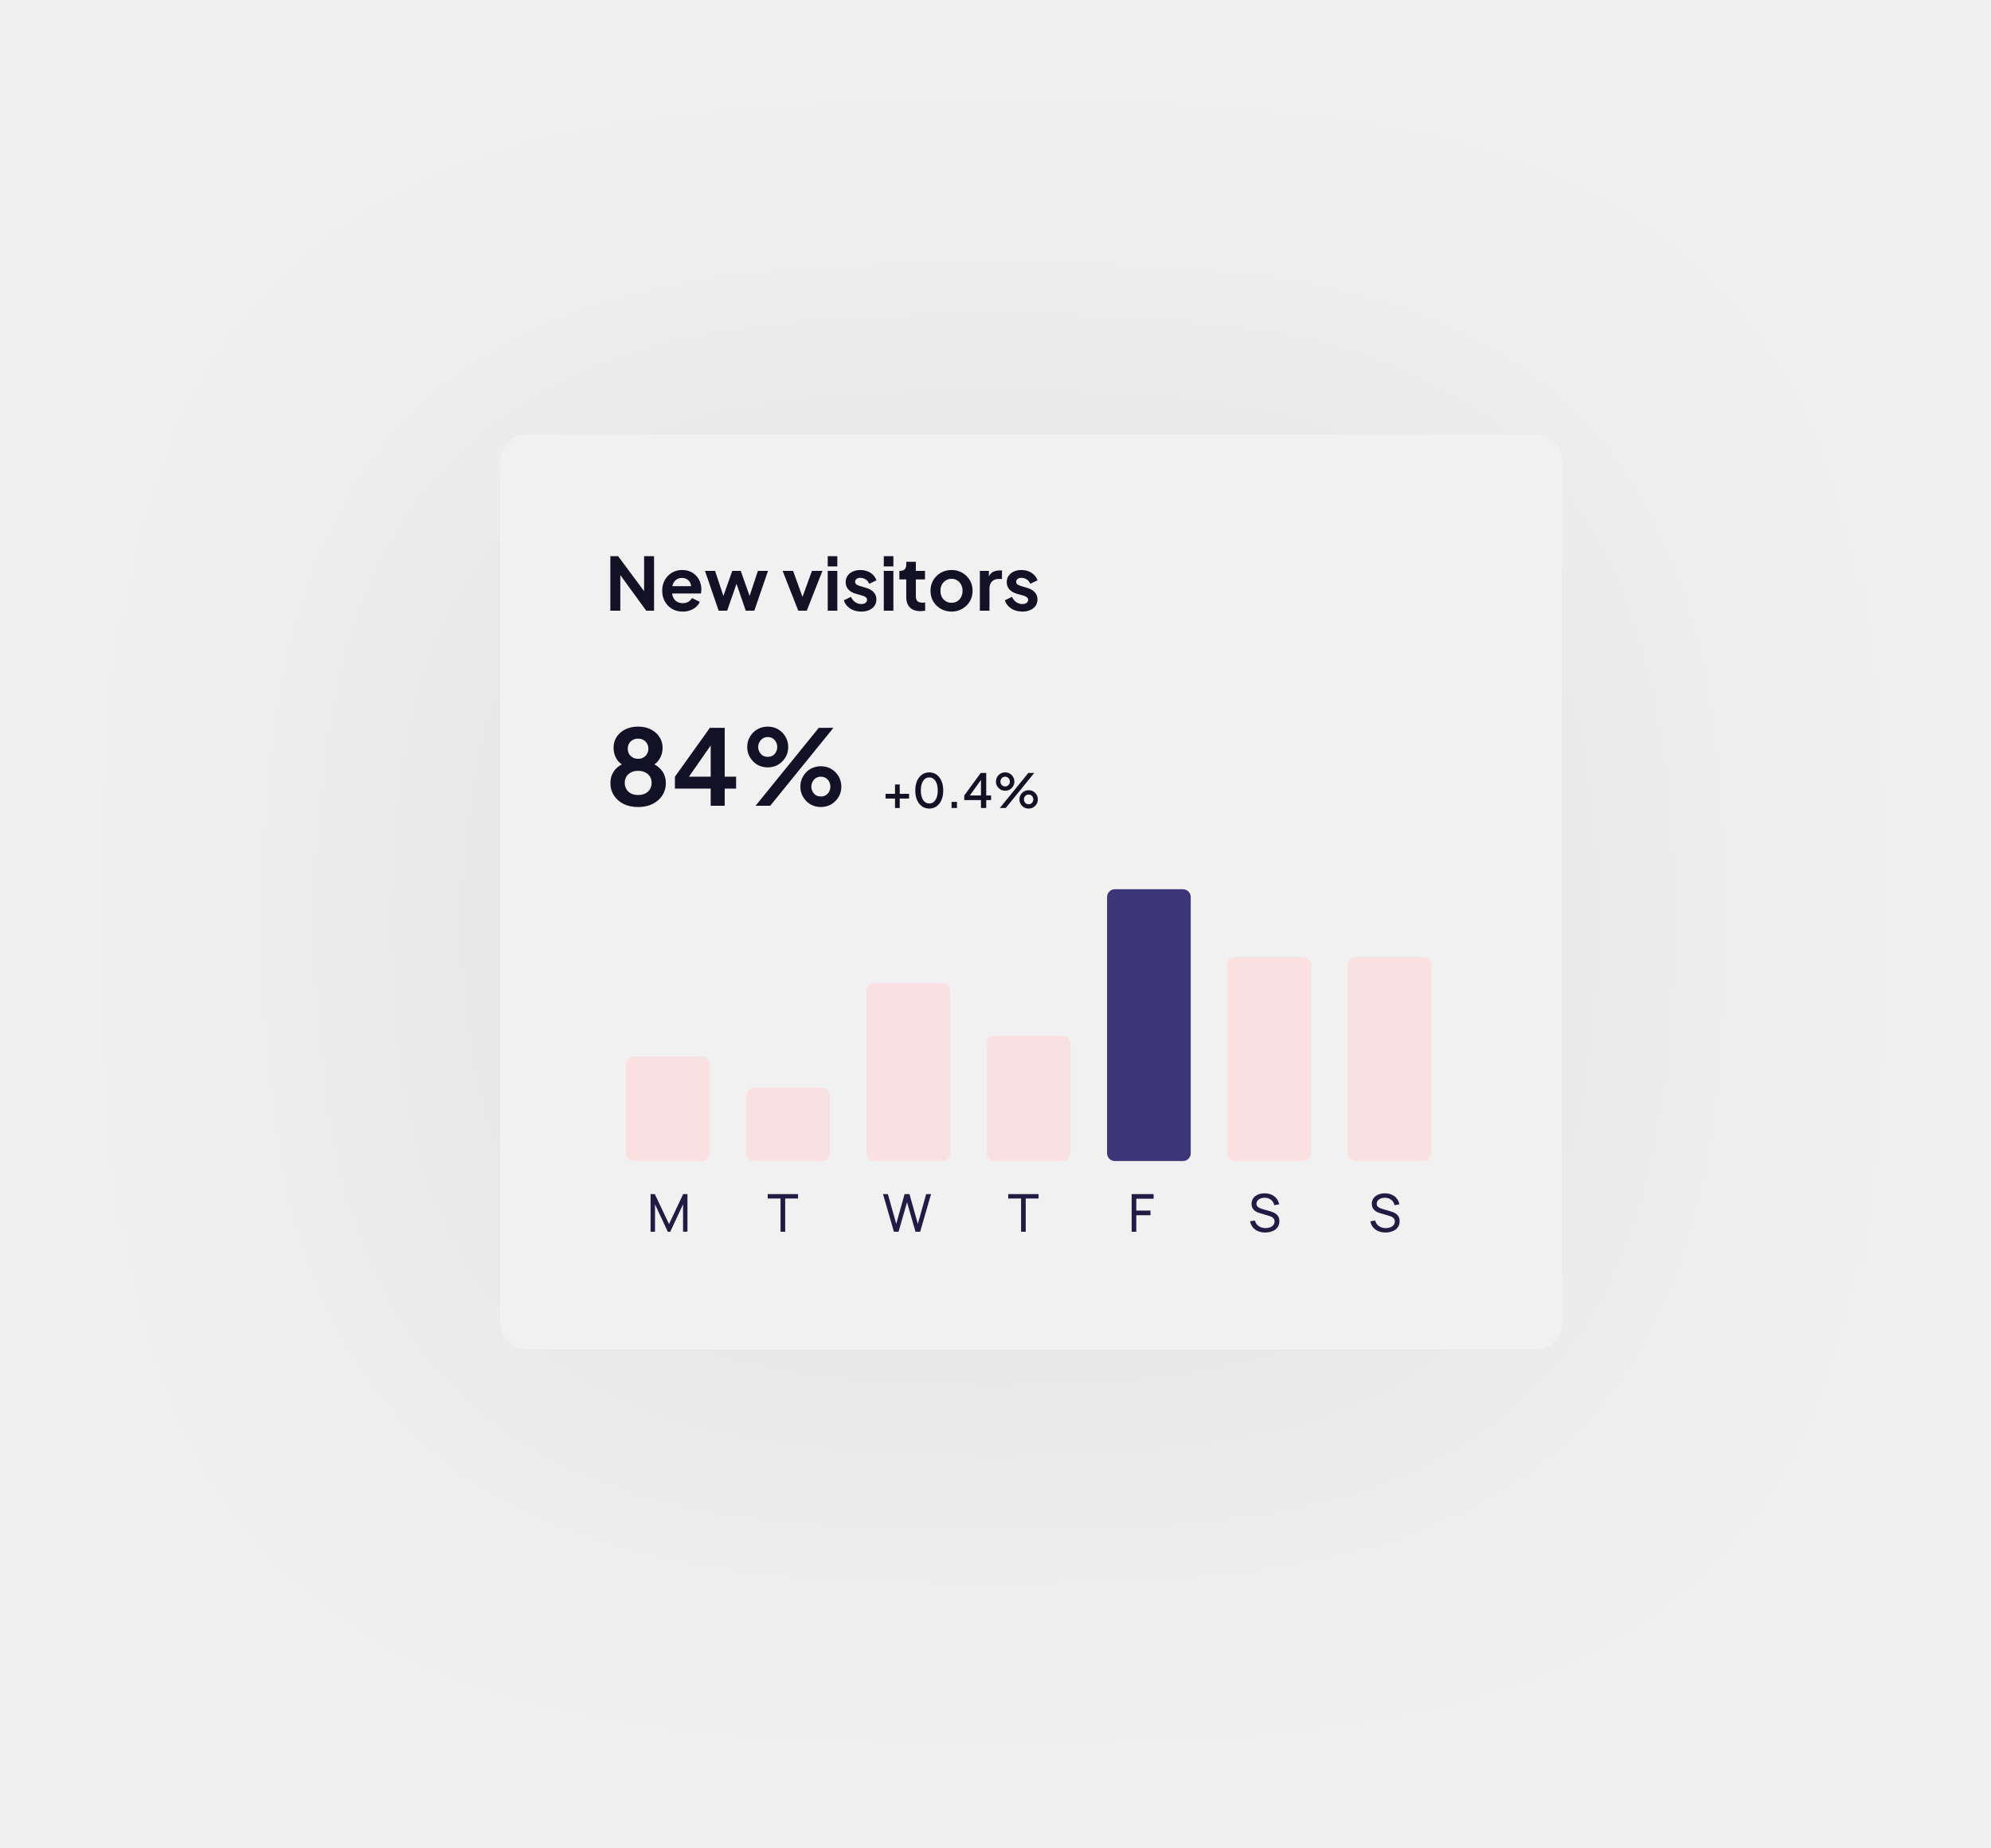
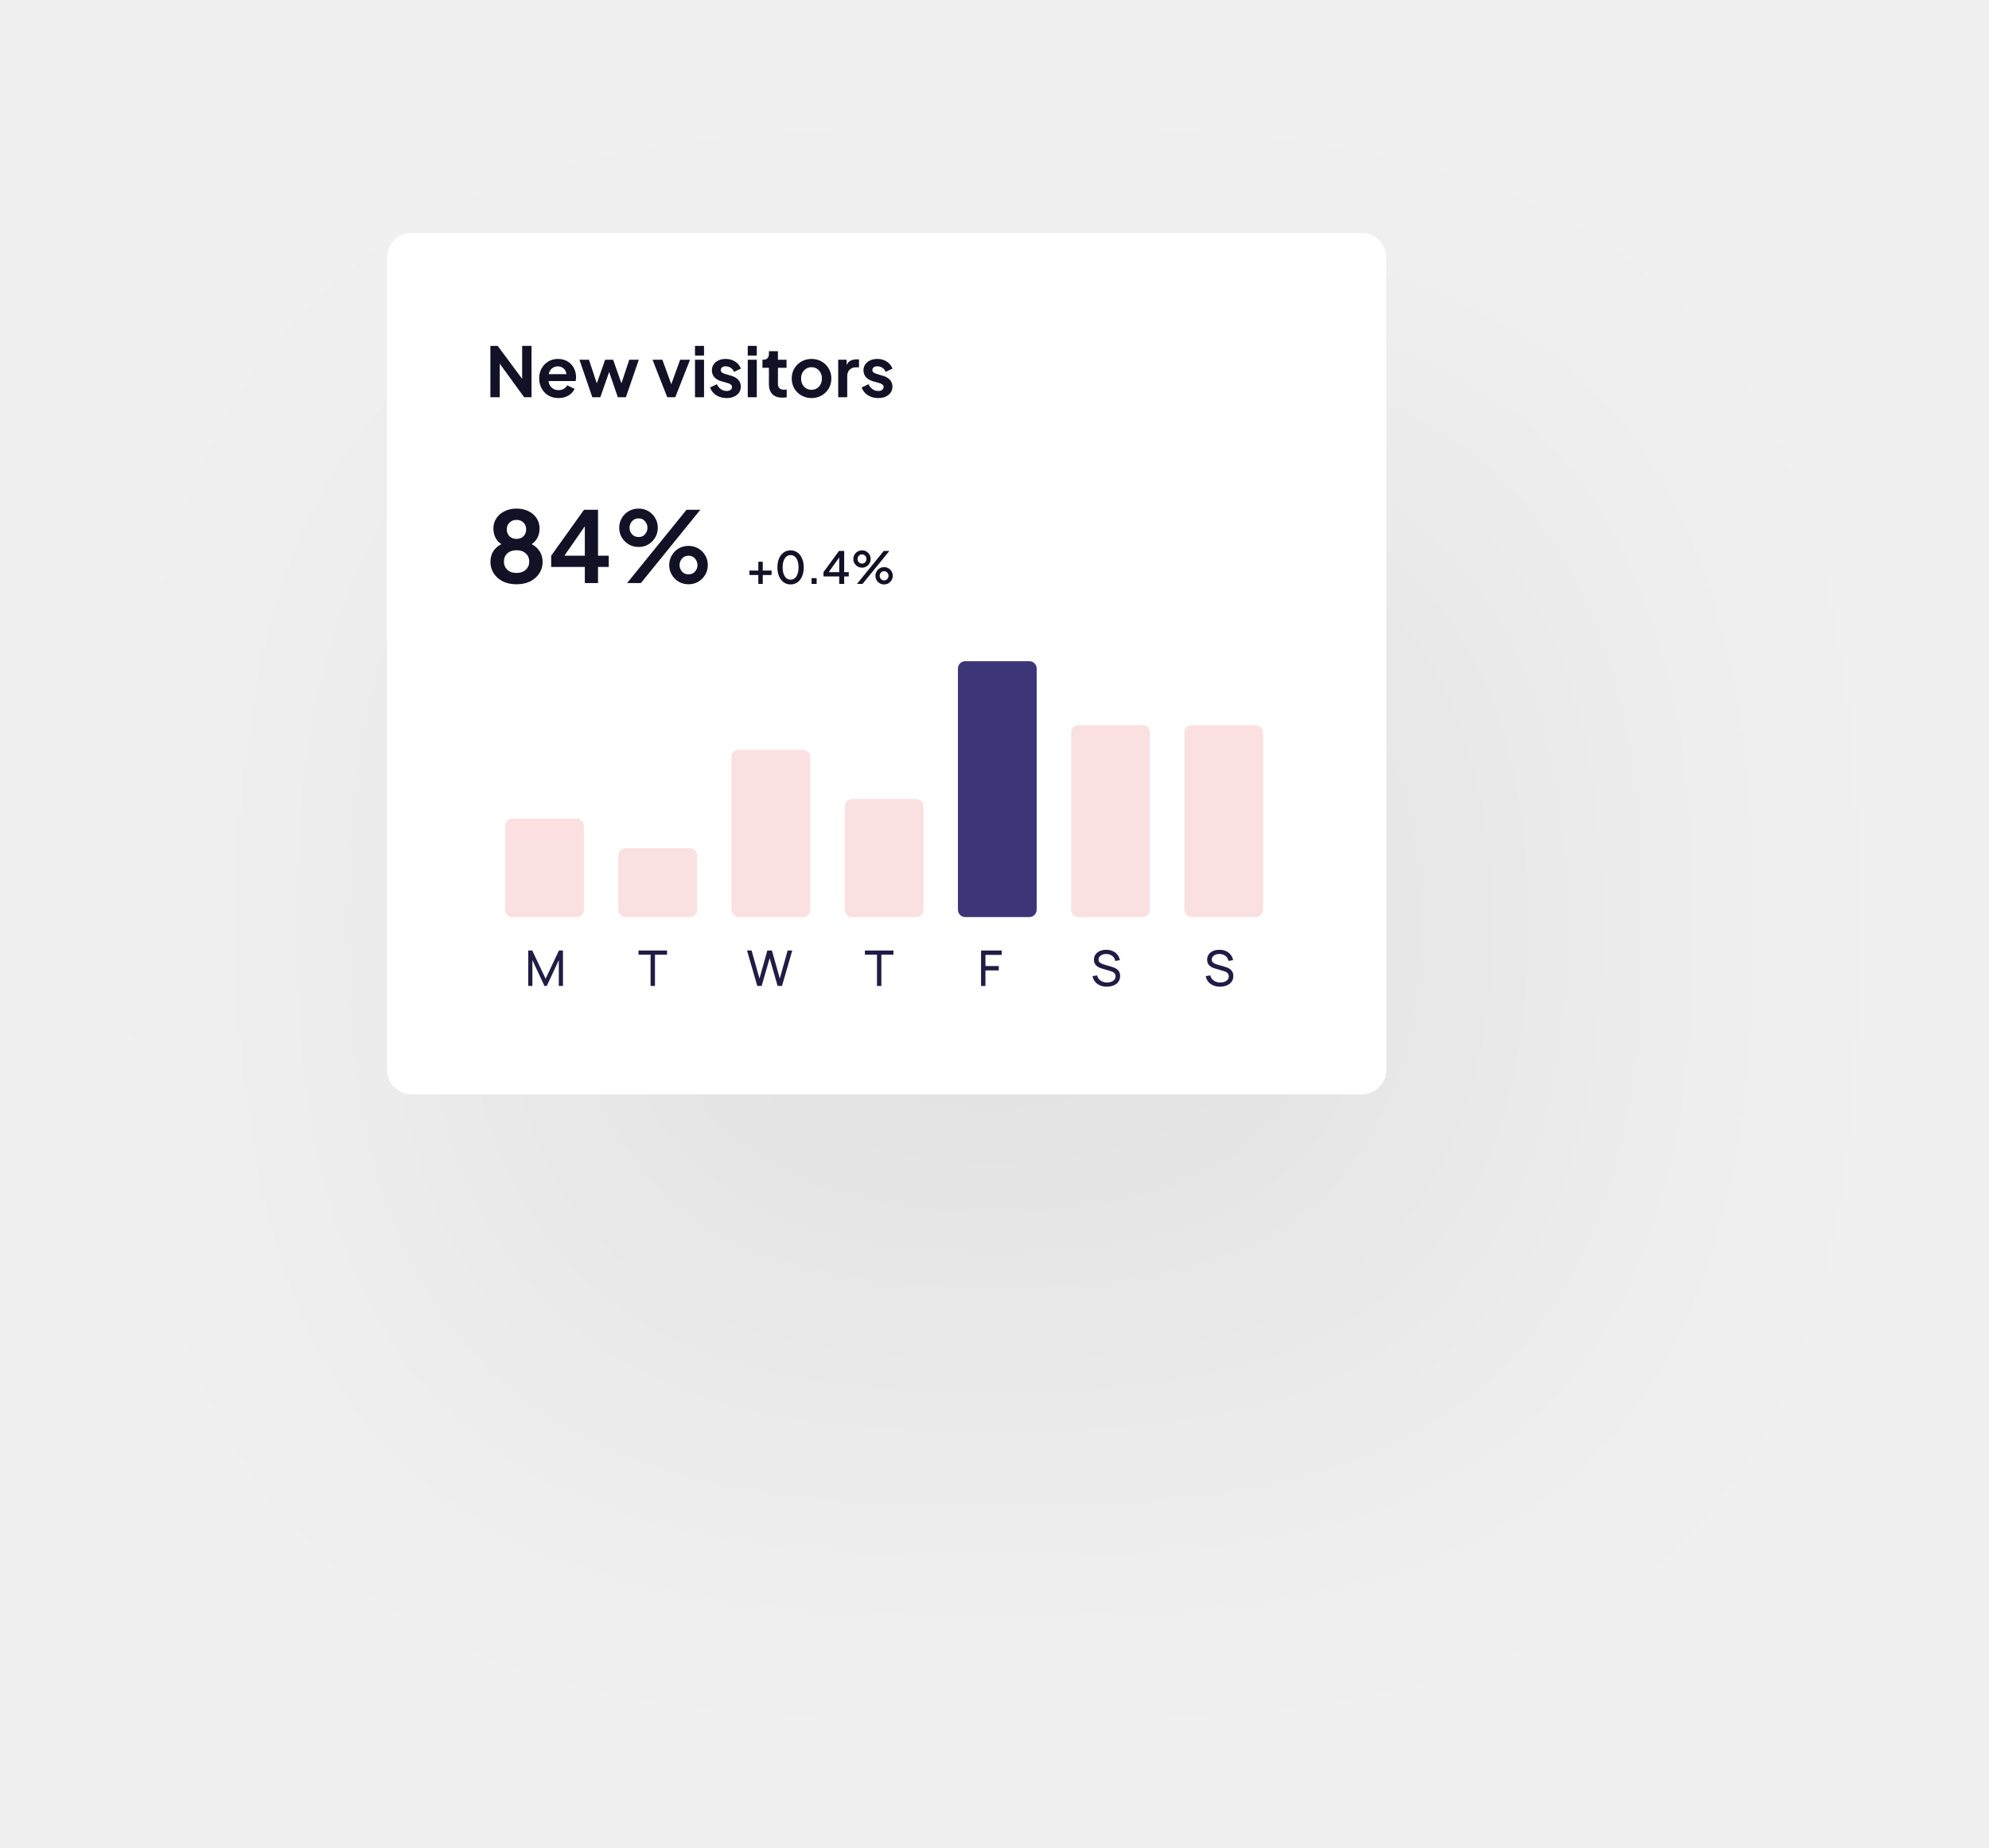
- <svg xmlns="http://www.w3.org/2000/svg" width="362" height="336" viewBox="0 0 362 336" fill="none">
-   <g filter="url(#filter0_d_1_387)">
-     <rect x="91" y="79" width="193" height="166.379" rx="4.754" fill="white" fill-opacity="0.04" shape-rendering="crispEdges" />
+ <svg xmlns="http://www.w3.org/2000/svg" width="478" height="444" viewBox="0 0 478 444" fill="none">
+   <g filter="url(#filter0_d_1_358)">
+     <rect x="93" y="56" width="240.12" height="207" rx="5.914" fill="white" />
  </g>
-   <path d="M110.973 111.064V101.148H112.384L117.841 108.495L117.109 108.641V101.148H118.919V111.064H117.495L112.118 103.663L112.783 103.517V111.064H110.973ZM124.126 111.224C123.381 111.224 122.729 111.055 122.17 110.718C121.611 110.381 121.176 109.924 120.865 109.347C120.555 108.77 120.399 108.131 120.399 107.43C120.399 106.703 120.555 106.059 120.865 105.5C121.185 104.932 121.615 104.484 122.156 104.156C122.706 103.828 123.319 103.663 123.993 103.663C124.561 103.663 125.058 103.757 125.484 103.943C125.919 104.129 126.287 104.387 126.589 104.715C126.89 105.043 127.121 105.42 127.281 105.846C127.441 106.263 127.52 106.716 127.52 107.204C127.52 107.328 127.512 107.457 127.494 107.59C127.485 107.723 127.463 107.838 127.427 107.936H121.837V106.605H126.442L125.617 107.231C125.697 106.822 125.675 106.459 125.55 106.139C125.435 105.82 125.24 105.567 124.965 105.38C124.699 105.194 124.375 105.101 123.993 105.101C123.629 105.101 123.305 105.194 123.021 105.38C122.738 105.558 122.52 105.824 122.369 106.179C122.227 106.525 122.174 106.947 122.21 107.444C122.174 107.887 122.232 108.282 122.383 108.628C122.542 108.965 122.773 109.227 123.075 109.413C123.385 109.6 123.74 109.693 124.14 109.693C124.539 109.693 124.876 109.609 125.151 109.44C125.435 109.272 125.657 109.045 125.817 108.761L127.228 109.453C127.086 109.799 126.864 110.106 126.562 110.372C126.26 110.638 125.901 110.847 125.484 110.997C125.076 111.148 124.623 111.224 124.126 111.224ZM130.666 111.064L128.177 103.823H130.013L131.837 109.32L131.198 109.307L133.141 103.823H134.685L136.615 109.307L135.977 109.32L137.8 103.823H139.637L137.148 111.064H135.591L133.621 105.327H134.206L132.21 111.064H130.666ZM145.141 111.064L142.293 103.823H144.196L146.259 109.52H145.554L147.63 103.823H149.534L146.685 111.064H145.141ZM150.497 111.064V103.823H152.241V111.064H150.497ZM150.497 103.011V101.148H152.241V103.011H150.497ZM156.606 111.224C155.834 111.224 155.16 111.042 154.583 110.678C154.015 110.305 153.625 109.804 153.412 109.174L154.716 108.548C154.903 108.956 155.16 109.276 155.488 109.507C155.825 109.737 156.198 109.853 156.606 109.853C156.926 109.853 157.179 109.782 157.365 109.64C157.551 109.498 157.644 109.311 157.644 109.081C157.644 108.939 157.605 108.823 157.525 108.735C157.454 108.637 157.352 108.557 157.219 108.495C157.094 108.424 156.957 108.366 156.806 108.322L155.621 107.989C155.009 107.812 154.543 107.541 154.224 107.177C153.913 106.814 153.758 106.383 153.758 105.886C153.758 105.443 153.869 105.057 154.091 104.728C154.321 104.391 154.636 104.129 155.036 103.943C155.444 103.757 155.91 103.663 156.433 103.663C157.117 103.663 157.72 103.828 158.243 104.156C158.767 104.484 159.14 104.946 159.362 105.54L158.03 106.166C157.906 105.837 157.698 105.576 157.405 105.38C157.112 105.185 156.784 105.088 156.42 105.088C156.127 105.088 155.896 105.154 155.728 105.287C155.559 105.42 155.475 105.593 155.475 105.806C155.475 105.939 155.51 106.055 155.581 106.152C155.652 106.25 155.75 106.33 155.874 106.392C156.007 106.454 156.158 106.512 156.327 106.565L157.485 106.911C158.079 107.089 158.536 107.355 158.856 107.71C159.184 108.065 159.348 108.5 159.348 109.014C159.348 109.449 159.233 109.835 159.002 110.172C158.771 110.5 158.452 110.758 158.044 110.944C157.636 111.131 157.156 111.224 156.606 111.224ZM160.688 111.064V103.823H162.432V111.064H160.688ZM160.688 103.011V101.148H162.432V103.011H160.688ZM167.343 111.144C166.526 111.144 165.892 110.922 165.439 110.478C164.996 110.026 164.774 109.391 164.774 108.575V105.38H163.523V103.823H163.656C164.011 103.823 164.286 103.73 164.481 103.544C164.676 103.357 164.774 103.087 164.774 102.732V102.173H166.518V103.823H168.181V105.38H166.518V108.482C166.518 108.721 166.557 108.925 166.637 109.094C166.726 109.263 166.859 109.391 167.037 109.48C167.223 109.569 167.458 109.613 167.742 109.613C167.804 109.613 167.875 109.609 167.955 109.6C168.044 109.591 168.128 109.582 168.208 109.573V111.064C168.084 111.082 167.942 111.099 167.782 111.117C167.622 111.135 167.476 111.144 167.343 111.144ZM173.016 111.224C172.306 111.224 171.658 111.06 171.072 110.731C170.496 110.403 170.034 109.955 169.688 109.387C169.351 108.819 169.182 108.171 169.182 107.444C169.182 106.716 169.351 106.068 169.688 105.5C170.034 104.932 170.496 104.484 171.072 104.156C171.649 103.828 172.297 103.663 173.016 103.663C173.726 103.663 174.369 103.828 174.946 104.156C175.522 104.484 175.979 104.932 176.317 105.5C176.663 106.059 176.836 106.707 176.836 107.444C176.836 108.171 176.663 108.819 176.317 109.387C175.971 109.955 175.509 110.403 174.932 110.731C174.356 111.06 173.717 111.224 173.016 111.224ZM173.016 109.626C173.406 109.626 173.748 109.533 174.041 109.347C174.342 109.161 174.577 108.903 174.746 108.575C174.923 108.238 175.012 107.861 175.012 107.444C175.012 107.018 174.923 106.645 174.746 106.325C174.577 105.997 174.342 105.74 174.041 105.553C173.748 105.358 173.406 105.261 173.016 105.261C172.616 105.261 172.266 105.358 171.964 105.553C171.662 105.74 171.423 105.997 171.245 106.325C171.077 106.645 170.992 107.018 170.992 107.444C170.992 107.861 171.077 108.238 171.245 108.575C171.423 108.903 171.662 109.161 171.964 109.347C172.266 109.533 172.616 109.626 173.016 109.626ZM178.158 111.064V103.823H179.795V105.434L179.662 105.194C179.831 104.653 180.092 104.276 180.447 104.063C180.811 103.85 181.246 103.743 181.752 103.743H182.178V105.287H181.552C181.055 105.287 180.656 105.443 180.354 105.753C180.053 106.055 179.902 106.481 179.902 107.031V111.064H178.158ZM185.892 111.224C185.12 111.224 184.445 111.042 183.868 110.678C183.301 110.305 182.91 109.804 182.697 109.174L184.002 108.548C184.188 108.956 184.445 109.276 184.774 109.507C185.111 109.737 185.483 109.853 185.892 109.853C186.211 109.853 186.464 109.782 186.65 109.64C186.837 109.498 186.93 109.311 186.93 109.081C186.93 108.939 186.89 108.823 186.81 108.735C186.739 108.637 186.637 108.557 186.504 108.495C186.38 108.424 186.242 108.366 186.091 108.322L184.907 107.989C184.294 107.812 183.829 107.541 183.509 107.177C183.199 106.814 183.043 106.383 183.043 105.886C183.043 105.443 183.154 105.057 183.376 104.728C183.607 104.391 183.922 104.129 184.321 103.943C184.729 103.757 185.195 103.663 185.719 103.663C186.402 103.663 187.005 103.828 187.529 104.156C188.052 104.484 188.425 104.946 188.647 105.54L187.316 106.166C187.192 105.837 186.983 105.576 186.69 105.38C186.397 105.185 186.069 105.088 185.705 105.088C185.412 105.088 185.182 105.154 185.013 105.287C184.845 105.42 184.76 105.593 184.76 105.806C184.76 105.939 184.796 106.055 184.867 106.152C184.938 106.25 185.035 106.33 185.16 106.392C185.293 106.454 185.444 106.512 185.612 106.565L186.77 106.911C187.365 107.089 187.822 107.355 188.141 107.71C188.469 108.065 188.634 108.5 188.634 109.014C188.634 109.449 188.518 109.835 188.288 110.172C188.057 110.5 187.737 110.758 187.329 110.944C186.921 111.131 186.442 111.224 185.892 111.224Z" fill="#131126" />
-   <path d="M116.023 146.766C114.996 146.766 114.103 146.575 113.342 146.195C112.594 145.802 112.011 145.276 111.593 144.617C111.187 143.958 110.984 143.235 110.984 142.449C110.984 141.524 111.231 140.744 111.726 140.11C112.22 139.464 112.936 138.988 113.874 138.684L113.722 139.312C113.05 139.096 112.518 138.678 112.125 138.057C111.745 137.436 111.555 136.751 111.555 136.003C111.555 135.255 111.745 134.59 112.125 134.007C112.505 133.423 113.031 132.967 113.703 132.638C114.375 132.308 115.148 132.143 116.023 132.143C116.885 132.143 117.646 132.308 118.305 132.638C118.977 132.967 119.503 133.423 119.883 134.007C120.276 134.59 120.473 135.255 120.473 136.003C120.473 136.764 120.276 137.455 119.883 138.076C119.503 138.684 118.977 139.103 118.305 139.331L118.172 138.665C119.11 138.995 119.826 139.483 120.32 140.129C120.815 140.763 121.062 141.543 121.062 142.468C121.062 143.254 120.853 143.977 120.435 144.636C120.029 145.282 119.446 145.802 118.685 146.195C117.937 146.575 117.05 146.766 116.023 146.766ZM116.023 144.579C116.518 144.579 116.949 144.49 117.316 144.313C117.684 144.122 117.969 143.863 118.172 143.533C118.375 143.191 118.476 142.804 118.476 142.373C118.476 141.929 118.375 141.549 118.172 141.232C117.969 140.903 117.684 140.649 117.316 140.472C116.949 140.281 116.518 140.186 116.023 140.186C115.529 140.186 115.098 140.281 114.73 140.472C114.375 140.649 114.096 140.903 113.893 141.232C113.691 141.549 113.589 141.929 113.589 142.373C113.589 142.804 113.691 143.191 113.893 143.533C114.096 143.863 114.375 144.122 114.73 144.313C115.098 144.49 115.529 144.579 116.023 144.579ZM116.023 138C116.391 138 116.714 137.917 116.993 137.753C117.272 137.588 117.487 137.372 117.639 137.106C117.804 136.827 117.887 136.51 117.887 136.155C117.887 135.8 117.804 135.49 117.639 135.224C117.487 134.945 117.272 134.729 116.993 134.577C116.714 134.412 116.391 134.33 116.023 134.33C115.656 134.33 115.326 134.412 115.034 134.577C114.755 134.729 114.534 134.945 114.369 135.224C114.217 135.49 114.141 135.8 114.141 136.155C114.141 136.51 114.217 136.827 114.369 137.106C114.534 137.372 114.755 137.588 115.034 137.753C115.326 137.917 115.656 138 116.023 138ZM129.216 146.537V143.419H122.713V141.251L129.064 132.371H131.764V141.251H133.837V143.419H131.764V146.537H129.216ZM124.615 142.183L124.158 141.251H129.216V134.406L129.882 134.615L124.615 142.183ZM137.379 146.537L148.864 132.371H151.526L140.041 146.537H137.379ZM139.585 139.559C138.888 139.559 138.254 139.394 137.683 139.065C137.126 138.722 136.682 138.272 136.352 137.714C136.023 137.157 135.858 136.536 135.858 135.851C135.858 135.167 136.023 134.545 136.352 133.988C136.682 133.417 137.126 132.967 137.683 132.638C138.254 132.308 138.888 132.143 139.585 132.143C140.295 132.143 140.929 132.308 141.486 132.638C142.044 132.967 142.488 133.417 142.817 133.988C143.147 134.545 143.312 135.167 143.312 135.851C143.312 136.536 143.147 137.157 142.817 137.714C142.488 138.272 142.044 138.722 141.486 139.065C140.929 139.394 140.295 139.559 139.585 139.559ZM139.585 137.638C139.965 137.638 140.282 137.556 140.536 137.391C140.789 137.214 140.979 136.992 141.106 136.726C141.246 136.447 141.315 136.155 141.315 135.851C141.315 135.534 141.246 135.243 141.106 134.976C140.979 134.71 140.789 134.488 140.536 134.311C140.282 134.133 139.965 134.045 139.585 134.045C139.23 134.045 138.919 134.133 138.653 134.311C138.4 134.488 138.203 134.716 138.064 134.995C137.924 135.262 137.855 135.547 137.855 135.851C137.855 136.143 137.924 136.428 138.064 136.707C138.203 136.986 138.4 137.214 138.653 137.391C138.919 137.556 139.23 137.638 139.585 137.638ZM149.244 146.766C148.547 146.766 147.913 146.601 147.343 146.271C146.785 145.929 146.342 145.479 146.012 144.921C145.682 144.363 145.518 143.742 145.518 143.058C145.518 142.373 145.682 141.752 146.012 141.194C146.342 140.624 146.785 140.174 147.343 139.844C147.913 139.515 148.547 139.35 149.244 139.35C149.954 139.35 150.588 139.515 151.146 139.844C151.704 140.174 152.147 140.624 152.477 141.194C152.807 141.752 152.971 142.373 152.971 143.058C152.971 143.742 152.807 144.363 152.477 144.921C152.147 145.479 151.704 145.929 151.146 146.271C150.588 146.601 149.954 146.766 149.244 146.766ZM149.244 144.845C149.612 144.845 149.923 144.763 150.176 144.598C150.442 144.42 150.639 144.199 150.766 143.932C150.905 143.653 150.975 143.362 150.975 143.058C150.975 142.741 150.905 142.449 150.766 142.183C150.639 141.917 150.442 141.695 150.176 141.517C149.923 141.34 149.612 141.251 149.244 141.251C148.89 141.251 148.579 141.34 148.313 141.517C148.059 141.695 147.863 141.923 147.723 142.202C147.584 142.468 147.514 142.753 147.514 143.058C147.514 143.349 147.584 143.634 147.723 143.913C147.863 144.192 148.059 144.42 148.313 144.598C148.579 144.763 148.89 144.845 149.244 144.845Z" fill="#131126" />
-   <path d="M162.731 146.946V145.226H161.011V144.37H162.731V142.667H163.587V144.37H165.29V145.226H163.587V146.946H162.731ZM168.966 147.048C168.458 147.048 168.013 146.911 167.631 146.638C167.249 146.358 166.949 145.973 166.732 145.482C166.521 144.986 166.416 144.41 166.416 143.754C166.416 143.092 166.521 142.516 166.732 142.025C166.949 141.535 167.246 141.153 167.622 140.879C168.004 140.605 168.449 140.468 168.957 140.468C169.465 140.468 169.907 140.605 170.283 140.879C170.665 141.153 170.962 141.538 171.173 142.034C171.39 142.525 171.498 143.098 171.498 143.754C171.498 144.41 171.393 144.986 171.182 145.482C170.971 145.973 170.674 146.358 170.292 146.638C169.915 146.911 169.473 147.048 168.966 147.048ZM168.966 146.124C169.279 146.124 169.55 146.027 169.778 145.833C170.007 145.639 170.183 145.365 170.309 145.012C170.434 144.658 170.497 144.239 170.497 143.754C170.497 143.269 170.434 142.85 170.309 142.496C170.183 142.142 170.007 141.869 169.778 141.675C169.55 141.481 169.276 141.384 168.957 141.384C168.643 141.384 168.372 141.481 168.144 141.675C167.916 141.869 167.739 142.142 167.614 142.496C167.488 142.85 167.425 143.269 167.425 143.754C167.425 144.233 167.488 144.652 167.614 145.012C167.739 145.365 167.916 145.639 168.144 145.833C168.378 146.027 168.652 146.124 168.966 146.124ZM173.011 146.946V145.833H173.995V146.946H173.011ZM178.357 146.946V145.508H175.319V144.669L178.314 140.571H179.315V144.669H180.196V145.508H179.315V146.946H178.357ZM176.063 145.037L175.901 144.669H178.357V141.375L178.63 141.461L176.063 145.037ZM181.783 146.946L186.969 140.571H188.047L182.861 146.946H181.783ZM182.759 143.805C182.445 143.805 182.163 143.731 181.912 143.583C181.661 143.429 181.458 143.226 181.304 142.975C181.156 142.724 181.082 142.445 181.082 142.137C181.082 141.829 181.156 141.549 181.304 141.298C181.458 141.041 181.661 140.839 181.912 140.691C182.163 140.542 182.445 140.468 182.759 140.468C183.073 140.468 183.355 140.542 183.606 140.691C183.857 140.839 184.057 141.041 184.205 141.298C184.353 141.549 184.427 141.829 184.427 142.137C184.427 142.445 184.353 142.724 184.205 142.975C184.057 143.226 183.857 143.429 183.606 143.583C183.355 143.731 183.073 143.805 182.759 143.805ZM182.759 143.027C182.936 143.027 183.087 142.984 183.212 142.898C183.343 142.813 183.443 142.701 183.512 142.565C183.58 142.428 183.614 142.285 183.614 142.137C183.614 141.983 183.58 141.84 183.512 141.709C183.443 141.572 183.343 141.461 183.212 141.375C183.087 141.29 182.936 141.247 182.759 141.247C182.588 141.247 182.436 141.29 182.305 141.375C182.174 141.461 182.071 141.572 181.997 141.709C181.929 141.84 181.895 141.983 181.895 142.137C181.895 142.285 181.929 142.428 181.997 142.565C182.071 142.701 182.174 142.813 182.305 142.898C182.436 142.984 182.588 143.027 182.759 143.027ZM187.029 147.048C186.715 147.048 186.43 146.974 186.173 146.826C185.922 146.672 185.722 146.469 185.574 146.218C185.426 145.967 185.351 145.688 185.351 145.38C185.351 145.072 185.426 144.792 185.574 144.541C185.722 144.284 185.922 144.082 186.173 143.934C186.43 143.785 186.715 143.711 187.029 143.711C187.342 143.711 187.625 143.785 187.876 143.934C188.127 144.082 188.326 144.284 188.475 144.541C188.623 144.792 188.697 145.072 188.697 145.38C188.697 145.688 188.623 145.967 188.475 146.218C188.326 146.469 188.127 146.672 187.876 146.826C187.625 146.974 187.342 147.048 187.029 147.048ZM187.029 146.27C187.205 146.27 187.357 146.227 187.482 146.141C187.608 146.056 187.705 145.944 187.773 145.808C187.847 145.671 187.884 145.528 187.884 145.38C187.884 145.226 187.847 145.083 187.773 144.952C187.705 144.815 187.608 144.704 187.482 144.618C187.357 144.533 187.205 144.49 187.029 144.49C186.857 144.49 186.706 144.533 186.575 144.618C186.444 144.704 186.341 144.815 186.267 144.952C186.199 145.083 186.164 145.226 186.164 145.38C186.164 145.528 186.199 145.671 186.267 145.808C186.341 145.944 186.444 146.056 186.575 146.141C186.706 146.227 186.857 146.27 187.029 146.27Z" fill="#131126" />
-   <rect x="113.818" y="192.138" width="15.212" height="19.015" rx="1.426" fill="#FAE0E1" />
-   <rect x="135.685" y="197.842" width="15.212" height="13.31" rx="1.426" fill="#FAE0E1" />
-   <rect x="157.551" y="178.827" width="15.212" height="32.325" rx="1.426" fill="#FAE0E1" />
-   <rect x="179.419" y="188.335" width="15.212" height="22.818" rx="1.426" fill="#FAE0E1" />
-   <rect x="201.286" y="161.714" width="15.212" height="49.438" rx="1.426" fill="#3C3679" />
-   <rect x="223.153" y="174.074" width="15.212" height="37.079" rx="1.426" fill="#FAE0E1" />
-   <rect x="245.02" y="174.074" width="15.212" height="37.079" rx="1.426" fill="#FAE0E1" />
-   <path d="M118.286 224.005V217.159H119.057L121.643 222.612L124.214 217.159H124.994V224H124.191V219.018L121.866 224.005H121.414L119.09 219.018V224.005H118.286Z" fill="#201C44" />
-   <path d="M141.917 224.005V217.963H139.583V217.159H145.097V217.963H142.763V224.005H141.917Z" fill="#201C44" />
-   <path d="M162.529 224.005L160.547 217.159H161.431L162.952 222.574L164.468 217.164L165.357 217.159L166.879 222.574L168.395 217.159H169.284L167.302 224.005H166.455L164.915 218.638L163.375 224.005H162.529Z" fill="#201C44" />
-   <path d="M185.651 224.005V217.963H183.317V217.159H188.831V217.963H186.497V224.005H185.651Z" fill="#201C44" />
-   <path d="M205.754 224.005V217.159H209.747V218.005H206.6V220.159H209.177V221.005H206.6V224.005H205.754Z" fill="#201C44" />
-   <path d="M230.05 224.147C229.565 224.147 229.128 224.065 228.738 223.9C228.352 223.735 228.032 223.501 227.778 223.197C227.528 222.889 227.365 222.526 227.288 222.108L228.163 221.97C228.274 222.401 228.504 222.739 228.852 222.983C229.204 223.223 229.618 223.344 230.093 223.344C230.401 223.344 230.678 223.296 230.925 223.201C231.175 223.103 231.373 222.964 231.519 222.783C231.665 222.602 231.738 222.388 231.738 222.141C231.738 221.989 231.711 221.859 231.657 221.751C231.606 221.64 231.535 221.547 231.443 221.471C231.354 221.392 231.253 221.325 231.139 221.271C231.025 221.217 230.906 221.173 230.782 221.138L229.038 220.62C228.848 220.563 228.664 220.492 228.486 220.406C228.309 220.317 228.15 220.208 228.011 220.078C227.872 219.945 227.761 219.787 227.678 219.603C227.596 219.416 227.555 219.195 227.555 218.942C227.555 218.536 227.659 218.191 227.868 217.906C228.081 217.617 228.368 217.397 228.729 217.245C229.09 217.093 229.497 217.018 229.951 217.021C230.41 217.025 230.82 217.107 231.182 217.269C231.546 217.427 231.847 217.655 232.085 217.953C232.326 218.251 232.487 218.608 232.57 219.023L231.671 219.18C231.624 218.901 231.518 218.661 231.353 218.462C231.191 218.259 230.988 218.104 230.744 217.996C230.5 217.885 230.233 217.828 229.941 217.825C229.662 217.822 229.41 217.866 229.185 217.958C228.96 218.05 228.781 218.178 228.648 218.343C228.515 218.505 228.448 218.692 228.448 218.904C228.448 219.113 228.509 219.283 228.629 219.413C228.749 219.539 228.897 219.641 229.071 219.717C229.249 219.79 229.421 219.85 229.589 219.897L230.892 220.273C231.041 220.314 231.212 220.371 231.405 220.444C231.602 220.517 231.792 220.62 231.976 220.753C232.159 220.883 232.312 221.057 232.432 221.276C232.552 221.492 232.613 221.764 232.613 222.094C232.613 222.423 232.546 222.716 232.413 222.973C232.283 223.23 232.101 223.445 231.866 223.62C231.632 223.791 231.359 223.921 231.049 224.009C230.738 224.101 230.405 224.147 230.05 224.147Z" fill="#201C44" />
-   <path d="M251.917 224.147C251.433 224.147 250.995 224.065 250.605 223.9C250.219 223.735 249.899 223.501 249.645 223.197C249.395 222.889 249.232 222.526 249.156 222.108L250.03 221.97C250.141 222.401 250.371 222.739 250.72 222.983C251.071 223.223 251.485 223.344 251.96 223.344C252.268 223.344 252.545 223.296 252.792 223.201C253.042 223.103 253.241 222.964 253.386 222.783C253.532 222.602 253.605 222.388 253.605 222.141C253.605 221.989 253.578 221.859 253.524 221.751C253.473 221.64 253.402 221.547 253.31 221.471C253.222 221.392 253.12 221.325 253.006 221.271C252.892 221.217 252.773 221.173 252.65 221.138L250.905 220.62C250.715 220.563 250.531 220.492 250.353 220.406C250.176 220.317 250.018 220.208 249.878 220.078C249.739 219.945 249.628 219.787 249.545 219.603C249.463 219.416 249.422 219.195 249.422 218.942C249.422 218.536 249.526 218.191 249.735 217.906C249.948 217.617 250.235 217.397 250.596 217.245C250.957 217.093 251.364 217.018 251.818 217.021C252.277 217.025 252.688 217.107 253.049 217.269C253.413 217.427 253.714 217.655 253.952 217.953C254.193 218.251 254.355 218.608 254.437 219.023L253.538 219.18C253.491 218.901 253.385 218.661 253.22 218.462C253.058 218.259 252.856 218.104 252.611 217.996C252.367 217.885 252.1 217.828 251.808 217.825C251.529 217.822 251.277 217.866 251.052 217.958C250.827 218.05 250.648 218.178 250.515 218.343C250.382 218.505 250.315 218.692 250.315 218.904C250.315 219.113 250.376 219.283 250.496 219.413C250.617 219.539 250.764 219.641 250.938 219.717C251.116 219.79 251.288 219.85 251.456 219.897L252.759 220.273C252.908 220.314 253.079 220.371 253.272 220.444C253.469 220.517 253.659 220.62 253.843 220.753C254.026 220.883 254.179 221.057 254.299 221.276C254.419 221.492 254.48 221.764 254.48 222.094C254.48 222.423 254.413 222.716 254.28 222.973C254.15 223.23 253.968 223.445 253.733 223.62C253.499 223.791 253.226 223.921 252.916 224.009C252.605 224.101 252.272 224.147 251.917 224.147Z" fill="#201C44" />
+   <path d="M117.849 95.474H120.102V87.41L125.964 95.474H127.736V83.137H125.484V91.053L119.605 83.137H117.849V95.474ZM134.214 95.673C135.131 95.673 135.931 95.469 136.615 95.06C137.311 94.641 137.797 94.111 138.073 93.471L136.317 92.609C136.119 92.952 135.843 93.233 135.489 93.454C135.147 93.664 134.728 93.769 134.231 93.769C133.579 93.769 133.033 93.57 132.591 93.172C132.15 92.775 131.896 92.245 131.83 91.583H138.321C138.365 91.461 138.393 91.323 138.404 91.169C138.426 91.003 138.437 90.838 138.437 90.672C138.437 89.866 138.266 89.132 137.924 88.469C137.581 87.807 137.085 87.277 136.433 86.88C135.782 86.471 134.987 86.267 134.049 86.267C133.21 86.267 132.448 86.471 131.763 86.88C131.09 87.288 130.554 87.846 130.157 88.552C129.771 89.248 129.577 90.048 129.577 90.954C129.577 91.826 129.771 92.621 130.157 93.338C130.543 94.056 131.084 94.624 131.78 95.044C132.475 95.463 133.287 95.673 134.214 95.673ZM134.049 88.055C134.623 88.055 135.097 88.232 135.473 88.585C135.859 88.928 136.074 89.375 136.119 89.927H131.879C132.001 89.331 132.255 88.872 132.641 88.552C133.038 88.221 133.508 88.055 134.049 88.055ZM142.35 95.474H144.271L146.391 89.397L148.477 95.474H150.415L153.512 86.466H151.226L149.339 92.129L147.351 86.466H145.43L143.427 92.146L141.539 86.466H139.254L142.35 95.474ZM160.36 95.474H162.281L165.825 86.466H163.457L161.321 92.344L159.184 86.466H156.816L160.36 95.474ZM167.024 85.456H169.193V83.137H167.024V85.456ZM167.024 95.474H169.193V86.466H167.024V95.474ZM174.624 95.673C175.309 95.673 175.905 95.557 176.413 95.325C176.92 95.094 177.318 94.773 177.605 94.365C177.892 93.945 178.036 93.465 178.036 92.924C178.036 92.295 177.837 91.754 177.439 91.301C177.042 90.849 176.468 90.517 175.717 90.308L174.276 89.877C173.967 89.789 173.713 89.673 173.515 89.529C173.316 89.386 173.217 89.187 173.217 88.933C173.217 88.668 173.321 88.453 173.531 88.287C173.741 88.122 174.028 88.039 174.392 88.039C174.845 88.039 175.253 88.16 175.618 88.403C175.993 88.646 176.253 88.972 176.396 89.38L178.052 88.602C177.776 87.873 177.312 87.305 176.661 86.896C176.01 86.477 175.259 86.267 174.409 86.267C173.758 86.267 173.178 86.383 172.67 86.615C172.173 86.847 171.781 87.172 171.494 87.592C171.218 88 171.08 88.481 171.08 89.032C171.08 89.651 171.274 90.186 171.66 90.639C172.057 91.091 172.637 91.428 173.399 91.649L174.873 92.063C175.16 92.14 175.402 92.256 175.601 92.411C175.811 92.554 175.916 92.753 175.916 93.007C175.916 93.305 175.794 93.542 175.552 93.719C175.32 93.885 175.011 93.967 174.624 93.967C174.116 93.967 173.658 93.824 173.25 93.537C172.841 93.25 172.516 92.852 172.273 92.344L170.65 93.123C170.915 93.896 171.4 94.514 172.107 94.978C172.825 95.441 173.664 95.673 174.624 95.673ZM179.703 85.456H181.872V83.137H179.703V85.456ZM179.703 95.474H181.872V86.466H179.703V95.474ZM187.982 95.574C188.346 95.574 188.705 95.546 189.058 95.491V93.62C188.849 93.653 188.655 93.669 188.479 93.669C187.949 93.669 187.562 93.548 187.319 93.305C187.077 93.062 186.955 92.714 186.955 92.262V88.403H189.025V86.466H186.955V84.412H184.786V85.108C184.786 85.549 184.664 85.886 184.421 86.118C184.179 86.35 183.836 86.466 183.395 86.466H183.229V88.403H184.786V92.378C184.786 93.382 185.062 94.166 185.614 94.729C186.177 95.292 186.966 95.574 187.982 95.574ZM195.04 95.673C195.912 95.673 196.707 95.474 197.424 95.077C198.142 94.668 198.716 94.111 199.147 93.404C199.577 92.687 199.793 91.875 199.793 90.97C199.793 90.065 199.577 89.259 199.147 88.552C198.727 87.846 198.159 87.288 197.441 86.88C196.723 86.471 195.923 86.267 195.04 86.267C194.146 86.267 193.34 86.471 192.622 86.88C191.904 87.288 191.33 87.846 190.9 88.552C190.48 89.259 190.271 90.065 190.271 90.97C190.271 91.875 190.48 92.681 190.9 93.388C191.33 94.094 191.904 94.652 192.622 95.06C193.351 95.469 194.157 95.673 195.04 95.673ZM195.04 93.686C194.554 93.686 194.118 93.57 193.732 93.338C193.356 93.106 193.058 92.786 192.837 92.378C192.628 91.958 192.523 91.489 192.523 90.97C192.523 90.451 192.628 89.987 192.837 89.579C193.058 89.171 193.356 88.85 193.732 88.618C194.118 88.376 194.554 88.254 195.04 88.254C195.526 88.254 195.951 88.376 196.315 88.618C196.69 88.85 196.983 89.171 197.193 89.579C197.413 89.987 197.524 90.451 197.524 90.97C197.524 91.489 197.413 91.958 197.193 92.378C196.983 92.786 196.69 93.106 196.315 93.338C195.951 93.57 195.526 93.686 195.04 93.686ZM201.438 95.474H203.607V90.457C203.607 89.772 203.795 89.242 204.17 88.867C204.556 88.481 205.053 88.287 205.66 88.287H206.439V86.366H205.909C205.357 86.366 204.871 86.466 204.452 86.664C204.032 86.863 203.706 87.222 203.475 87.741V86.466H201.438V95.474ZM211.059 95.673C211.744 95.673 212.34 95.557 212.848 95.325C213.356 95.094 213.753 94.773 214.04 94.365C214.327 93.945 214.471 93.465 214.471 92.924C214.471 92.295 214.272 91.754 213.875 91.301C213.477 90.849 212.903 90.517 212.152 90.308L210.712 89.877C210.403 89.789 210.149 89.673 209.95 89.529C209.751 89.386 209.652 89.187 209.652 88.933C209.652 88.668 209.757 88.453 209.966 88.287C210.176 88.122 210.463 88.039 210.828 88.039C211.28 88.039 211.689 88.16 212.053 88.403C212.428 88.646 212.688 88.972 212.831 89.38L214.487 88.602C214.211 87.873 213.748 87.305 213.096 86.896C212.445 86.477 211.694 86.267 210.844 86.267C210.193 86.267 209.613 86.383 209.105 86.615C208.609 86.847 208.217 87.172 207.93 87.592C207.654 88 207.516 88.481 207.516 89.032C207.516 89.651 207.709 90.186 208.095 90.639C208.493 91.091 209.072 91.428 209.834 91.649L211.308 92.063C211.595 92.14 211.838 92.256 212.036 92.411C212.246 92.554 212.351 92.753 212.351 93.007C212.351 93.305 212.23 93.542 211.987 93.719C211.755 93.885 211.446 93.967 211.059 93.967C210.552 93.967 210.093 93.824 209.685 93.537C209.276 93.25 208.951 92.852 208.708 92.344L207.085 93.123C207.35 93.896 207.836 94.514 208.542 94.978C209.26 95.441 210.099 95.673 211.059 95.673Z" fill="#131126" />
+   <path d="M124.133 140.427C125.41 140.427 126.514 140.19 127.445 139.717C128.391 139.228 129.117 138.581 129.621 137.777C130.142 136.957 130.402 136.058 130.402 135.08C130.402 134.102 130.173 133.259 129.716 132.549C129.274 131.823 128.628 131.232 127.776 130.775C128.375 130.38 128.841 129.86 129.172 129.213C129.503 128.551 129.669 127.825 129.669 127.037C129.669 126.106 129.432 125.278 128.959 124.553C128.486 123.827 127.831 123.26 126.995 122.849C126.159 122.439 125.205 122.234 124.133 122.234C123.045 122.234 122.083 122.447 121.247 122.873C120.411 123.283 119.756 123.851 119.283 124.576C118.81 125.286 118.573 126.106 118.573 127.037C118.573 127.81 118.739 128.535 119.07 129.213C119.401 129.891 119.875 130.412 120.49 130.775C118.739 131.689 117.864 133.117 117.864 135.057C117.864 136.034 118.116 136.933 118.621 137.753C119.141 138.574 119.867 139.228 120.797 139.717C121.743 140.19 122.855 140.427 124.133 140.427ZM124.133 129.521C123.439 129.521 122.871 129.308 122.43 128.882C122.004 128.44 121.791 127.888 121.791 127.226C121.791 126.579 122.004 126.043 122.43 125.617C122.871 125.176 123.439 124.955 124.133 124.955C124.827 124.955 125.387 125.176 125.812 125.617C126.238 126.043 126.451 126.579 126.451 127.226C126.451 127.888 126.238 128.44 125.812 128.882C125.387 129.308 124.827 129.521 124.133 129.521ZM124.133 137.706C123.218 137.706 122.485 137.454 121.933 136.949C121.381 136.444 121.105 135.782 121.105 134.962C121.105 134.142 121.381 133.487 121.933 132.998C122.485 132.494 123.218 132.241 124.133 132.241C125.048 132.241 125.781 132.494 126.333 132.998C126.901 133.487 127.185 134.142 127.185 134.962C127.185 135.782 126.901 136.444 126.333 136.949C125.781 137.454 125.048 137.706 124.133 137.706ZM140.547 140.143H143.717V136.263H146.296V133.566H143.717V122.518H140.358L132.456 133.566V136.263H140.547V140.143ZM140.547 133.566H135.626L140.547 126.493V133.566ZM153.471 131.461C154.338 131.461 155.119 131.256 155.813 130.846C156.507 130.42 157.059 129.86 157.469 129.166C157.879 128.472 158.084 127.699 158.084 126.848C158.084 125.996 157.879 125.223 157.469 124.529C157.059 123.819 156.507 123.26 155.813 122.849C155.119 122.439 154.338 122.234 153.471 122.234C152.603 122.234 151.815 122.439 151.105 122.849C150.395 123.26 149.836 123.819 149.425 124.529C149.015 125.223 148.81 125.996 148.81 126.848C148.81 127.699 149.015 128.472 149.425 129.166C149.836 129.86 150.395 130.42 151.105 130.846C151.815 131.256 152.603 131.461 153.471 131.461ZM150.703 140.143H154.015L168.304 122.518H164.992L150.703 140.143ZM153.471 129.071C152.793 129.071 152.256 128.843 151.862 128.385C151.484 127.928 151.294 127.415 151.294 126.848C151.294 126.28 151.484 125.767 151.862 125.31C152.256 124.837 152.793 124.6 153.471 124.6C154.149 124.6 154.669 124.837 155.032 125.31C155.411 125.767 155.6 126.28 155.6 126.848C155.6 127.415 155.411 127.928 155.032 128.385C154.669 128.843 154.149 129.071 153.471 129.071ZM165.465 140.427C166.332 140.427 167.113 140.222 167.807 139.812C168.517 139.386 169.077 138.826 169.487 138.132C169.897 137.438 170.102 136.665 170.102 135.814C170.102 134.962 169.897 134.189 169.487 133.495C169.077 132.785 168.517 132.226 167.807 131.816C167.113 131.405 166.332 131.2 165.465 131.2C164.598 131.2 163.809 131.405 163.099 131.816C162.405 132.226 161.853 132.785 161.443 133.495C161.033 134.189 160.828 134.962 160.828 135.814C160.828 136.665 161.033 137.438 161.443 138.132C161.853 138.826 162.405 139.386 163.099 139.812C163.809 140.222 164.598 140.427 165.465 140.427ZM165.465 138.037C164.787 138.037 164.258 137.809 163.88 137.351C163.501 136.894 163.312 136.381 163.312 135.814C163.312 135.246 163.501 134.733 163.88 134.276C164.258 133.803 164.787 133.566 165.465 133.566C166.143 133.566 166.672 133.803 167.05 134.276C167.429 134.733 167.618 135.246 167.618 135.814C167.618 136.381 167.429 136.894 167.05 137.351C166.672 137.809 166.143 138.037 165.465 138.037Z" fill="#131126" />
+   <path d="M182.244 140.337V138.197H180.104V137.133H182.244V135.014H183.309V137.133H185.427V138.197H183.309V140.337H182.244ZM190.001 140.465C189.369 140.465 188.815 140.295 188.34 139.954C187.864 139.606 187.492 139.127 187.222 138.517C186.96 137.899 186.828 137.182 186.828 136.366C186.828 135.543 186.96 134.826 187.222 134.216C187.492 133.606 187.861 133.13 188.329 132.789C188.805 132.449 189.358 132.278 189.99 132.278C190.622 132.278 191.172 132.449 191.64 132.789C192.116 133.13 192.485 133.609 192.747 134.227C193.017 134.837 193.152 135.55 193.152 136.366C193.152 137.182 193.021 137.899 192.758 138.517C192.495 139.127 192.126 139.606 191.651 139.954C191.182 140.295 190.632 140.465 190.001 140.465ZM190.001 139.315C190.391 139.315 190.728 139.195 191.012 138.953C191.296 138.712 191.516 138.371 191.672 137.931C191.828 137.491 191.906 136.97 191.906 136.366C191.906 135.763 191.828 135.241 191.672 134.801C191.516 134.361 191.296 134.021 191.012 133.779C190.728 133.538 190.387 133.417 189.99 133.417C189.6 133.417 189.263 133.538 188.979 133.779C188.695 134.021 188.475 134.361 188.319 134.801C188.163 135.241 188.084 135.763 188.084 136.366C188.084 136.962 188.163 137.484 188.319 137.931C188.475 138.371 188.695 138.712 188.979 138.953C189.27 139.195 189.61 139.315 190.001 139.315ZM195.034 140.337V138.953H196.258V140.337H195.034ZM201.684 140.337V138.549H197.905V137.505L201.631 132.406H202.877V137.505H203.973V138.549H202.877V140.337H201.684ZM198.831 137.963L198.629 137.505H201.684V133.407L202.025 133.513L198.831 137.963ZM205.948 140.337L212.399 132.406H213.74L207.289 140.337H205.948ZM207.161 136.43C206.771 136.43 206.42 136.338 206.107 136.153C205.795 135.962 205.543 135.71 205.352 135.398C205.167 135.085 205.075 134.738 205.075 134.354C205.075 133.971 205.167 133.623 205.352 133.311C205.543 132.992 205.795 132.74 206.107 132.555C206.42 132.371 206.771 132.278 207.161 132.278C207.552 132.278 207.903 132.371 208.215 132.555C208.528 132.74 208.776 132.992 208.961 133.311C209.145 133.623 209.237 133.971 209.237 134.354C209.237 134.738 209.145 135.085 208.961 135.398C208.776 135.71 208.528 135.962 208.215 136.153C207.903 136.338 207.552 136.43 207.161 136.43ZM207.161 135.461C207.381 135.461 207.57 135.408 207.726 135.302C207.889 135.195 208.013 135.057 208.098 134.887C208.183 134.716 208.226 134.539 208.226 134.354C208.226 134.163 208.183 133.985 208.098 133.822C208.013 133.652 207.889 133.513 207.726 133.407C207.57 133.3 207.381 133.247 207.161 133.247C206.949 133.247 206.76 133.3 206.597 133.407C206.434 133.513 206.306 133.652 206.214 133.822C206.129 133.985 206.086 134.163 206.086 134.354C206.086 134.539 206.129 134.716 206.214 134.887C206.306 135.057 206.434 135.195 206.597 135.302C206.76 135.408 206.949 135.461 207.161 135.461ZM212.474 140.465C212.083 140.465 211.728 140.373 211.409 140.188C211.097 139.996 210.848 139.745 210.664 139.432C210.479 139.12 210.387 138.772 210.387 138.389C210.387 138.006 210.479 137.658 210.664 137.346C210.848 137.026 211.097 136.774 211.409 136.59C211.728 136.405 212.083 136.313 212.474 136.313C212.864 136.313 213.215 136.405 213.528 136.59C213.84 136.774 214.088 137.026 214.273 137.346C214.457 137.658 214.55 138.006 214.55 138.389C214.55 138.772 214.457 139.12 214.273 139.432C214.088 139.745 213.84 139.996 213.528 140.188C213.215 140.373 212.864 140.465 212.474 140.465ZM212.474 139.496C212.694 139.496 212.882 139.443 213.038 139.336C213.194 139.23 213.315 139.092 213.4 138.921C213.492 138.751 213.538 138.574 213.538 138.389C213.538 138.197 213.492 138.02 213.4 137.857C213.315 137.686 213.194 137.548 213.038 137.442C212.882 137.335 212.694 137.282 212.474 137.282C212.261 137.282 212.073 137.335 211.909 137.442C211.746 137.548 211.618 137.686 211.526 137.857C211.441 138.02 211.398 138.197 211.398 138.389C211.398 138.574 211.441 138.751 211.526 138.921C211.618 139.092 211.746 139.23 211.909 139.336C212.073 139.443 212.261 139.496 212.474 139.496Z" fill="#131126" />
+   <rect x="121.388" y="196.76" width="18.926" height="23.657" rx="1.774" fill="#FAE0E1" />
+   <rect x="148.594" y="203.857" width="18.926" height="16.56" rx="1.774" fill="#FAE0E1" />
+   <rect x="175.8" y="180.2" width="18.926" height="40.217" rx="1.774" fill="#FAE0E1" />
+   <rect x="203.006" y="192.029" width="18.926" height="28.389" rx="1.774" fill="#FAE0E1" />
+   <rect x="230.211" y="158.909" width="18.926" height="61.509" rx="1.774" fill="#3C3679" />
+   <rect x="257.417" y="174.286" width="18.926" height="46.131" rx="1.774" fill="#FAE0E1" />
+   <rect x="284.623" y="174.286" width="18.926" height="46.131" rx="1.774" fill="#FAE0E1" />
+   <path d="M126.948 236.966V228.449H127.906L131.123 235.233L134.323 228.449H135.293V236.96H134.293V230.762L131.401 236.966H130.84L127.947 230.762V236.966H126.948Z" fill="#201C44" />
+   <path d="M156.348 236.966V229.449H153.444V228.449H160.304V229.449H157.401V236.966H156.348Z" fill="#201C44" />
+   <path d="M181.992 236.966L179.526 228.449H180.626L182.519 235.186L184.405 228.455L185.511 228.449L187.404 235.186L189.29 228.449H190.396L187.93 236.966H186.877L184.961 230.289L183.045 236.966H181.992Z" fill="#201C44" />
+   <path d="M210.759 236.966V229.449H207.855V228.449H214.716V229.449H211.812V236.966H210.759Z" fill="#201C44" />
+   <path d="M235.771 236.966V228.449H240.739V229.502H236.823V232.181H240.029V233.234H236.823V236.966H235.771Z" fill="#201C44" />
+   <path d="M265.999 237.143C265.395 237.143 264.851 237.041 264.366 236.836C263.885 236.631 263.487 236.339 263.172 235.96C262.86 235.578 262.657 235.126 262.562 234.606L263.651 234.435C263.789 234.971 264.075 235.391 264.508 235.694C264.946 235.994 265.46 236.144 266.052 236.144C266.434 236.144 266.779 236.085 267.087 235.966C267.398 235.844 267.645 235.671 267.826 235.446C268.008 235.221 268.098 234.955 268.098 234.647C268.098 234.458 268.065 234.297 267.998 234.162C267.935 234.024 267.846 233.908 267.732 233.814C267.621 233.715 267.495 233.632 267.353 233.565C267.211 233.498 267.063 233.443 266.909 233.4L264.739 232.755C264.502 232.684 264.274 232.595 264.053 232.489C263.832 232.378 263.635 232.242 263.461 232.081C263.288 231.915 263.15 231.718 263.047 231.489C262.945 231.257 262.894 230.983 262.894 230.667C262.894 230.162 263.024 229.733 263.284 229.378C263.548 229.019 263.905 228.745 264.355 228.556C264.804 228.366 265.311 228.274 265.874 228.278C266.446 228.282 266.957 228.384 267.406 228.585C267.86 228.782 268.234 229.066 268.53 229.437C268.83 229.808 269.031 230.251 269.133 230.768L268.015 230.963C267.956 230.616 267.824 230.318 267.619 230.07C267.418 229.817 267.166 229.624 266.862 229.49C266.559 229.352 266.225 229.281 265.863 229.277C265.516 229.273 265.202 229.329 264.922 229.443C264.642 229.557 264.42 229.717 264.254 229.922C264.088 230.123 264.006 230.356 264.006 230.62C264.006 230.88 264.08 231.091 264.23 231.253C264.38 231.41 264.563 231.537 264.78 231.631C265.001 231.722 265.216 231.797 265.425 231.856L267.046 232.323C267.231 232.374 267.444 232.445 267.684 232.536C267.929 232.627 268.165 232.755 268.394 232.92C268.623 233.082 268.812 233.299 268.962 233.571C269.112 233.839 269.186 234.178 269.186 234.588C269.186 234.998 269.104 235.363 268.938 235.682C268.776 236.002 268.55 236.27 268.258 236.487C267.966 236.7 267.627 236.861 267.241 236.972C266.854 237.086 266.44 237.143 265.999 237.143Z" fill="#201C44" />
+   <path d="M293.204 237.143C292.601 237.143 292.057 237.041 291.572 236.836C291.091 236.631 290.693 236.339 290.377 235.96C290.066 235.578 289.863 235.126 289.768 234.606L290.856 234.435C290.994 234.971 291.28 235.391 291.714 235.694C292.152 235.994 292.666 236.144 293.258 236.144C293.64 236.144 293.985 236.085 294.293 235.966C294.604 235.844 294.851 235.671 295.032 235.446C295.213 235.221 295.304 234.955 295.304 234.647C295.304 234.458 295.27 234.297 295.203 234.162C295.14 234.024 295.052 233.908 294.937 233.814C294.827 233.715 294.701 233.632 294.559 233.565C294.417 233.498 294.269 233.443 294.115 233.4L291.945 232.755C291.708 232.684 291.479 232.595 291.259 232.489C291.038 232.378 290.841 232.242 290.667 232.081C290.494 231.915 290.356 231.718 290.253 231.489C290.151 231.257 290.099 230.983 290.099 230.667C290.099 230.162 290.23 229.733 290.49 229.378C290.754 229.019 291.111 228.745 291.56 228.556C292.01 228.366 292.516 228.274 293.08 228.278C293.652 228.282 294.163 228.384 294.612 228.585C295.065 228.782 295.44 229.066 295.736 229.437C296.035 229.808 296.236 230.251 296.339 230.768L295.221 230.963C295.162 230.616 295.03 230.318 294.825 230.07C294.624 229.817 294.371 229.624 294.068 229.49C293.764 229.352 293.431 229.281 293.068 229.277C292.721 229.273 292.408 229.329 292.128 229.443C291.848 229.557 291.625 229.717 291.46 229.922C291.294 230.123 291.211 230.356 291.211 230.62C291.211 230.88 291.286 231.091 291.436 231.253C291.586 231.41 291.769 231.537 291.986 231.631C292.207 231.722 292.422 231.797 292.631 231.856L294.251 232.323C294.437 232.374 294.649 232.445 294.89 232.536C295.134 232.627 295.371 232.755 295.6 232.92C295.828 233.082 296.018 233.299 296.167 233.571C296.317 233.839 296.392 234.178 296.392 234.588C296.392 234.998 296.309 235.363 296.144 235.682C295.982 236.002 295.755 236.27 295.464 236.487C295.172 236.7 294.833 236.861 294.446 236.972C294.06 237.086 293.646 237.143 293.204 237.143Z" fill="#201C44" />
  <defs>
-     <filter id="filter0_d_1_387" x="0.046" y="0.247" width="361.598" height="334.977" filterUnits="userSpaceOnUse" color-interpolation-filters="sRGB">
+     <filter id="filter0_d_1_358" x="0.737" y="0.406" width="476.691" height="443.571" filterUnits="userSpaceOnUse" color-interpolation-filters="sRGB">
      <feFlood flood-opacity="0" result="BackgroundImageFix" />
      <feColorMatrix in="SourceAlpha" type="matrix" values="0 0 0 0 0 0 0 0 0 0 0 0 0 0 0 0 0 0 127 0" result="hardAlpha" />
-       <feOffset dx="-6.655" dy="5.546" />
-       <feGaussianBlur stdDeviation="42.149" />
+       <feOffset dx="26.023" dy="62.691" />
+       <feGaussianBlur stdDeviation="59.143" />
      <feComposite in2="hardAlpha" operator="out" />
      <feColorMatrix type="matrix" values="0 0 0 0 0 0 0 0 0 0 0 0 0 0 0 0 0 0 0.06 0" />
-       <feBlend mode="normal" in2="BackgroundImageFix" result="effect1_dropShadow_1_387" />
-       <feBlend mode="normal" in="SourceGraphic" in2="effect1_dropShadow_1_387" result="shape" />
+       <feBlend mode="normal" in2="BackgroundImageFix" result="effect1_dropShadow_1_358" />
+       <feBlend mode="normal" in="SourceGraphic" in2="effect1_dropShadow_1_358" result="shape" />
    </filter>
  </defs>
</svg>
